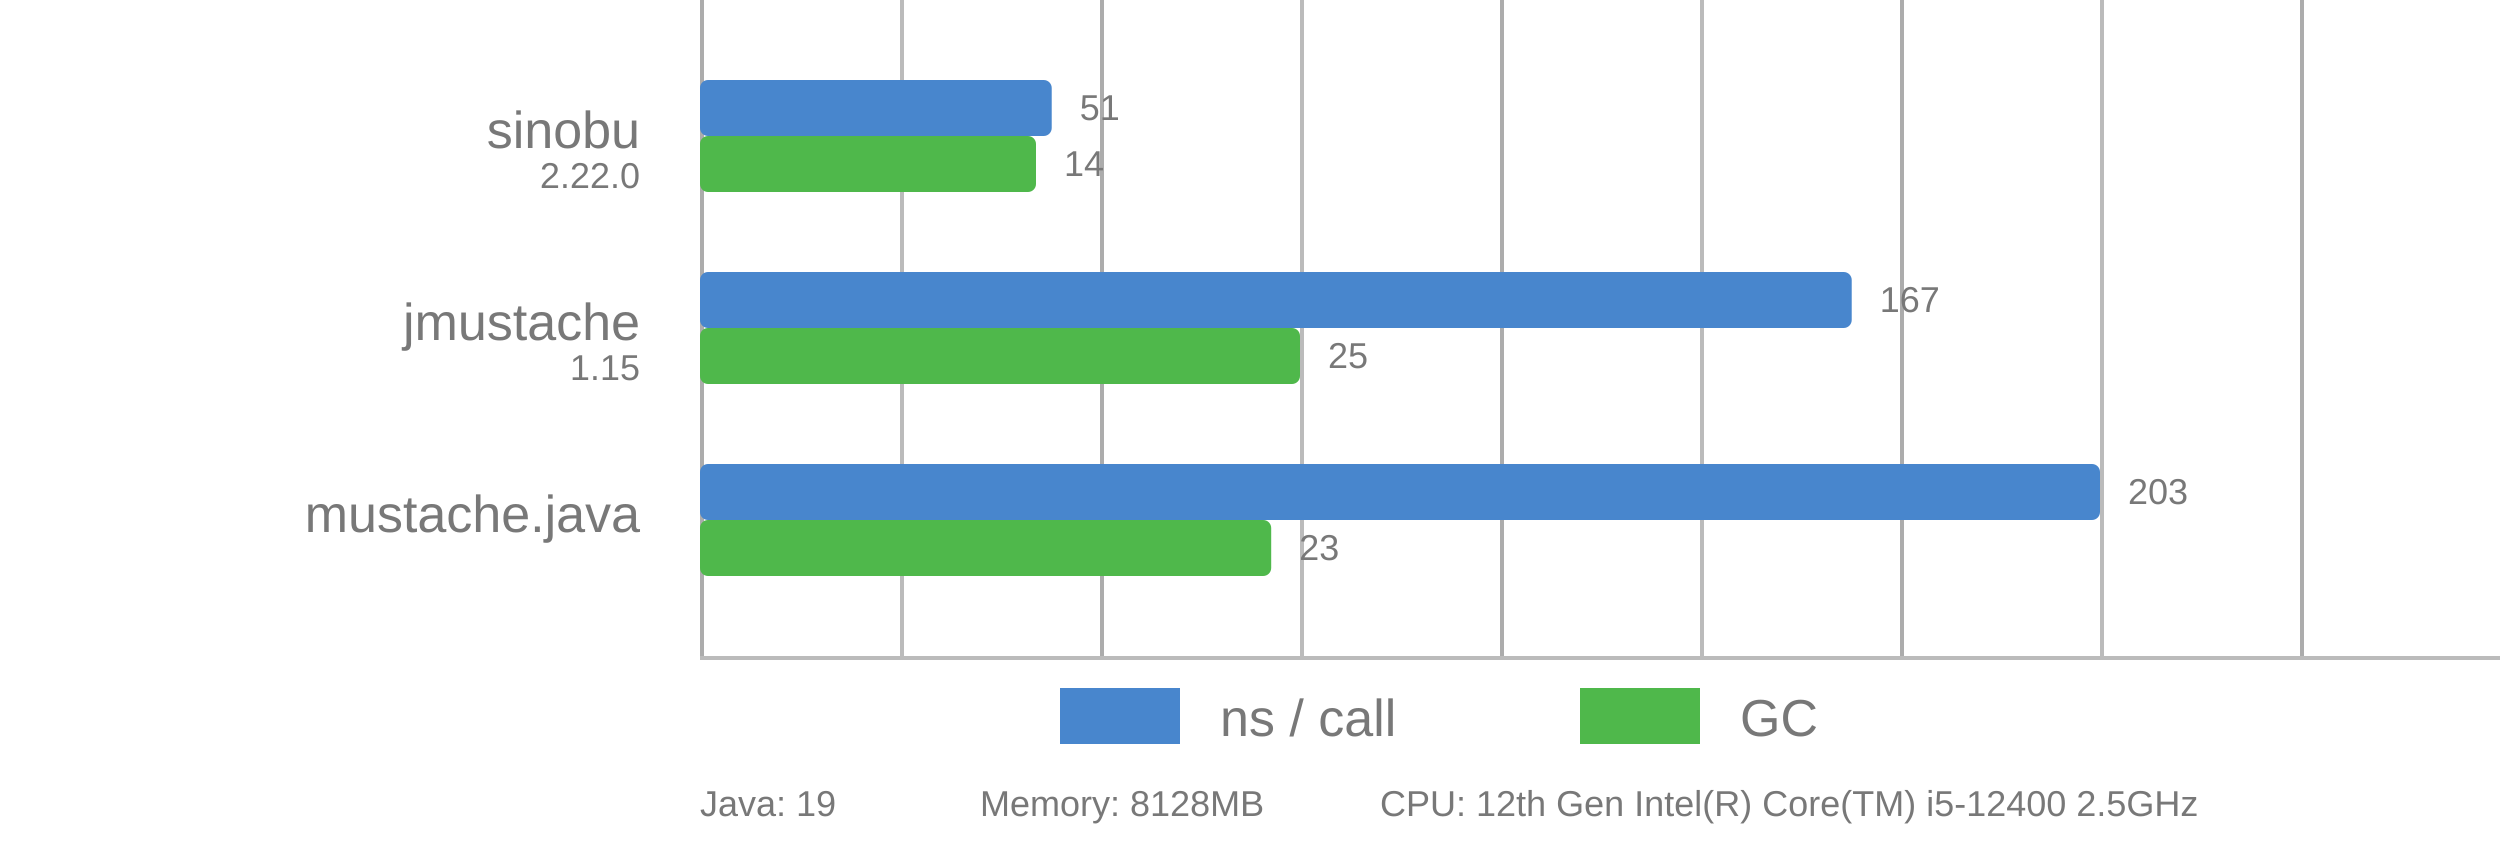
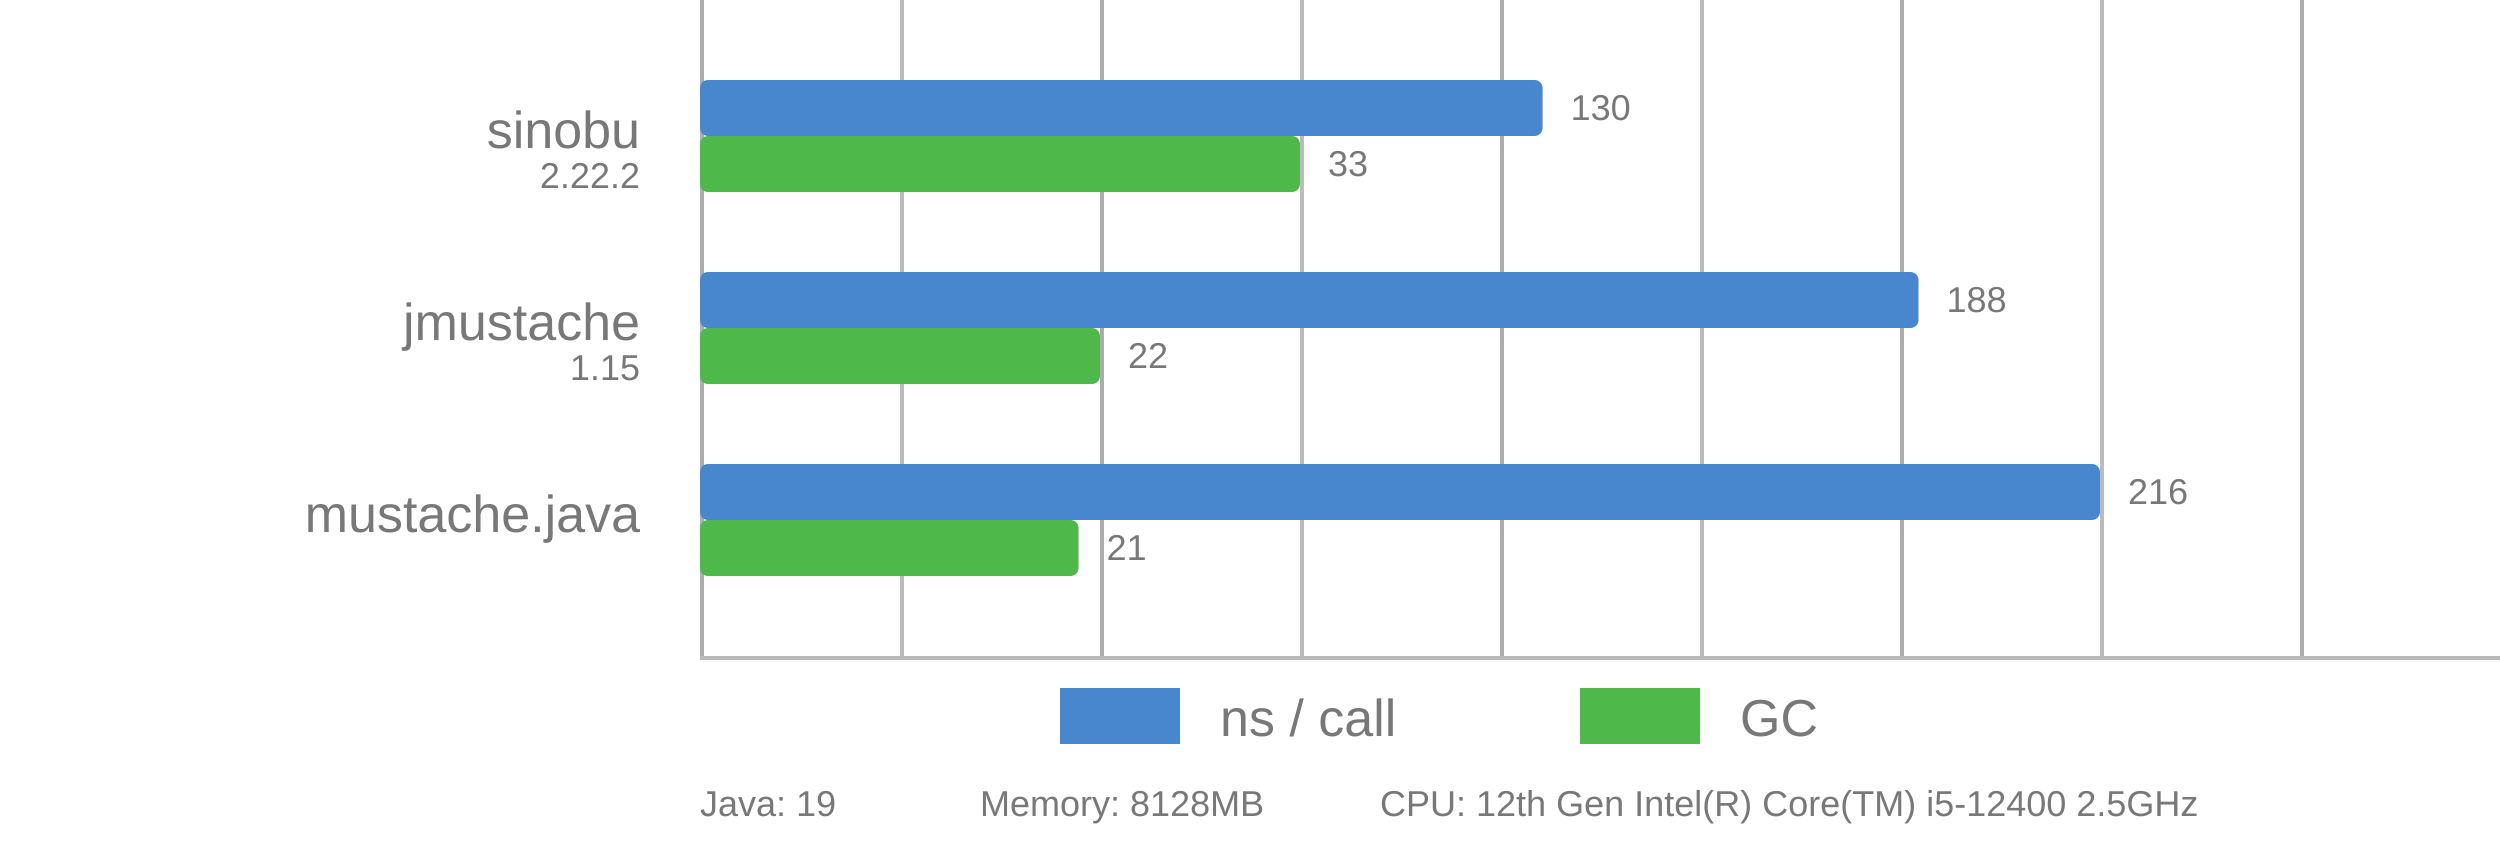
<svg xmlns="http://www.w3.org/2000/svg" viewBox="0 0 625 214">
  <style>
      text {
          font-family: Arial;
          font-size: 13px;
          fill: #787878;
      }

      .desc {
          font-size: 9px;
      }

      .vline {
          fill: #acacac;
          stroke: none;
          stroke-width: 0;
      }

      .subline {
          fill: #bbb;
          stroke: none;
          stroke-width: 0;
      }

      .call {
          fill: #4886CD;
          stroke-linejoin: round;
          height: 14px;
      }

      .gc {
          fill: #4FB84B;
          stroke-linejoin: round;
          height: 14px;
      }
  </style>
  <g>
    <rect x="175" y="0" width="1" height="164" class="vline" />
    <rect x="275" y="0" width="1" height="164" class="vline" />
    <rect x="375" y="0" width="1" height="164" class="vline" />
    <rect x="475" y="0" width="1" height="164" class="vline" />
    <rect x="575" y="0" width="1" height="164" class="vline" />
    <rect x="225" y="0" width="1" height="164" class="subline" />
    <rect x="325" y="0" width="1" height="164" class="subline" />
    <rect x="425" y="0" width="1" height="164" class="subline" />
    <rect x="525" y="0" width="1" height="164" class="subline" />
    <rect x="175" y="164" width="450" height="1" class="subline" />
    <rect x="265" y="172" width="30" class="call" />
    <text x="305" y="184">ns / call</text>
    <rect x="395" y="172" width="30" class="gc" />
    <text x="435" y="184">GC</text>
  </g>
-   <rect x="175" y="20" width="87.931" rx="2" ry="2" class="call" />
-   <rect x="175" y="34" width="84" rx="2" ry="2" class="gc" />
+   <rect x="175" y="20" width="210.648" rx="2" ry="2" class="call" />
+   <rect x="175" y="34" width="150" rx="2" ry="2" class="gc" />
  <text x="160" y="37" text-anchor="end">sinobu</text>
-   <text x="160" y="47" text-anchor="end" class="desc">2.22.0</text>
-   <text x="269.931" y="30" class="desc">51</text>
-   <text x="266" y="44" class="desc">14</text>
-   <rect x="175" y="68" width="287.931" rx="2" ry="2" class="call" />
-   <rect x="175" y="82" width="150" rx="2" ry="2" class="gc" />
+   <text x="160" y="47" text-anchor="end" class="desc">2.22.2</text>
+   <text x="392.648" y="30" class="desc">130</text>
+   <text x="332" y="44" class="desc">33</text>
+   <rect x="175" y="68" width="304.63" rx="2" ry="2" class="call" />
+   <rect x="175" y="82" width="100" rx="2" ry="2" class="gc" />
  <text x="160" y="85" text-anchor="end">jmustache</text>
  <text x="160" y="95" text-anchor="end" class="desc">1.15</text>
-   <text x="469.931" y="78" class="desc">167</text>
-   <text x="332" y="92" class="desc">25</text>
+   <text x="486.63" y="78" class="desc">188</text>
+   <text x="282" y="92" class="desc">22</text>
  <rect x="175" y="116" width="350" rx="2" ry="2" class="call" />
-   <rect x="175" y="130" width="142.8" rx="2" ry="2" class="gc" />
+   <rect x="175" y="130" width="94.643" rx="2" ry="2" class="gc" />
  <text x="160" y="133" text-anchor="end">mustache.java</text>
  <text x="160" y="143" text-anchor="end" class="desc" />
-   <text x="532" y="126" class="desc">203</text>
-   <text x="324.8" y="140" class="desc">23</text>
+   <text x="532" y="126" class="desc">216</text>
+   <text x="276.643" y="140" class="desc">21</text>
  <text x="175" y="204" class="desc">Java: 19</text>
  <text x="245" y="204" class="desc">Memory: 8128MB</text>
  <text x="345" y="204" class="desc">CPU: 12th Gen Intel(R) Core(TM) i5-12400 2.5GHz</text>
</svg>
